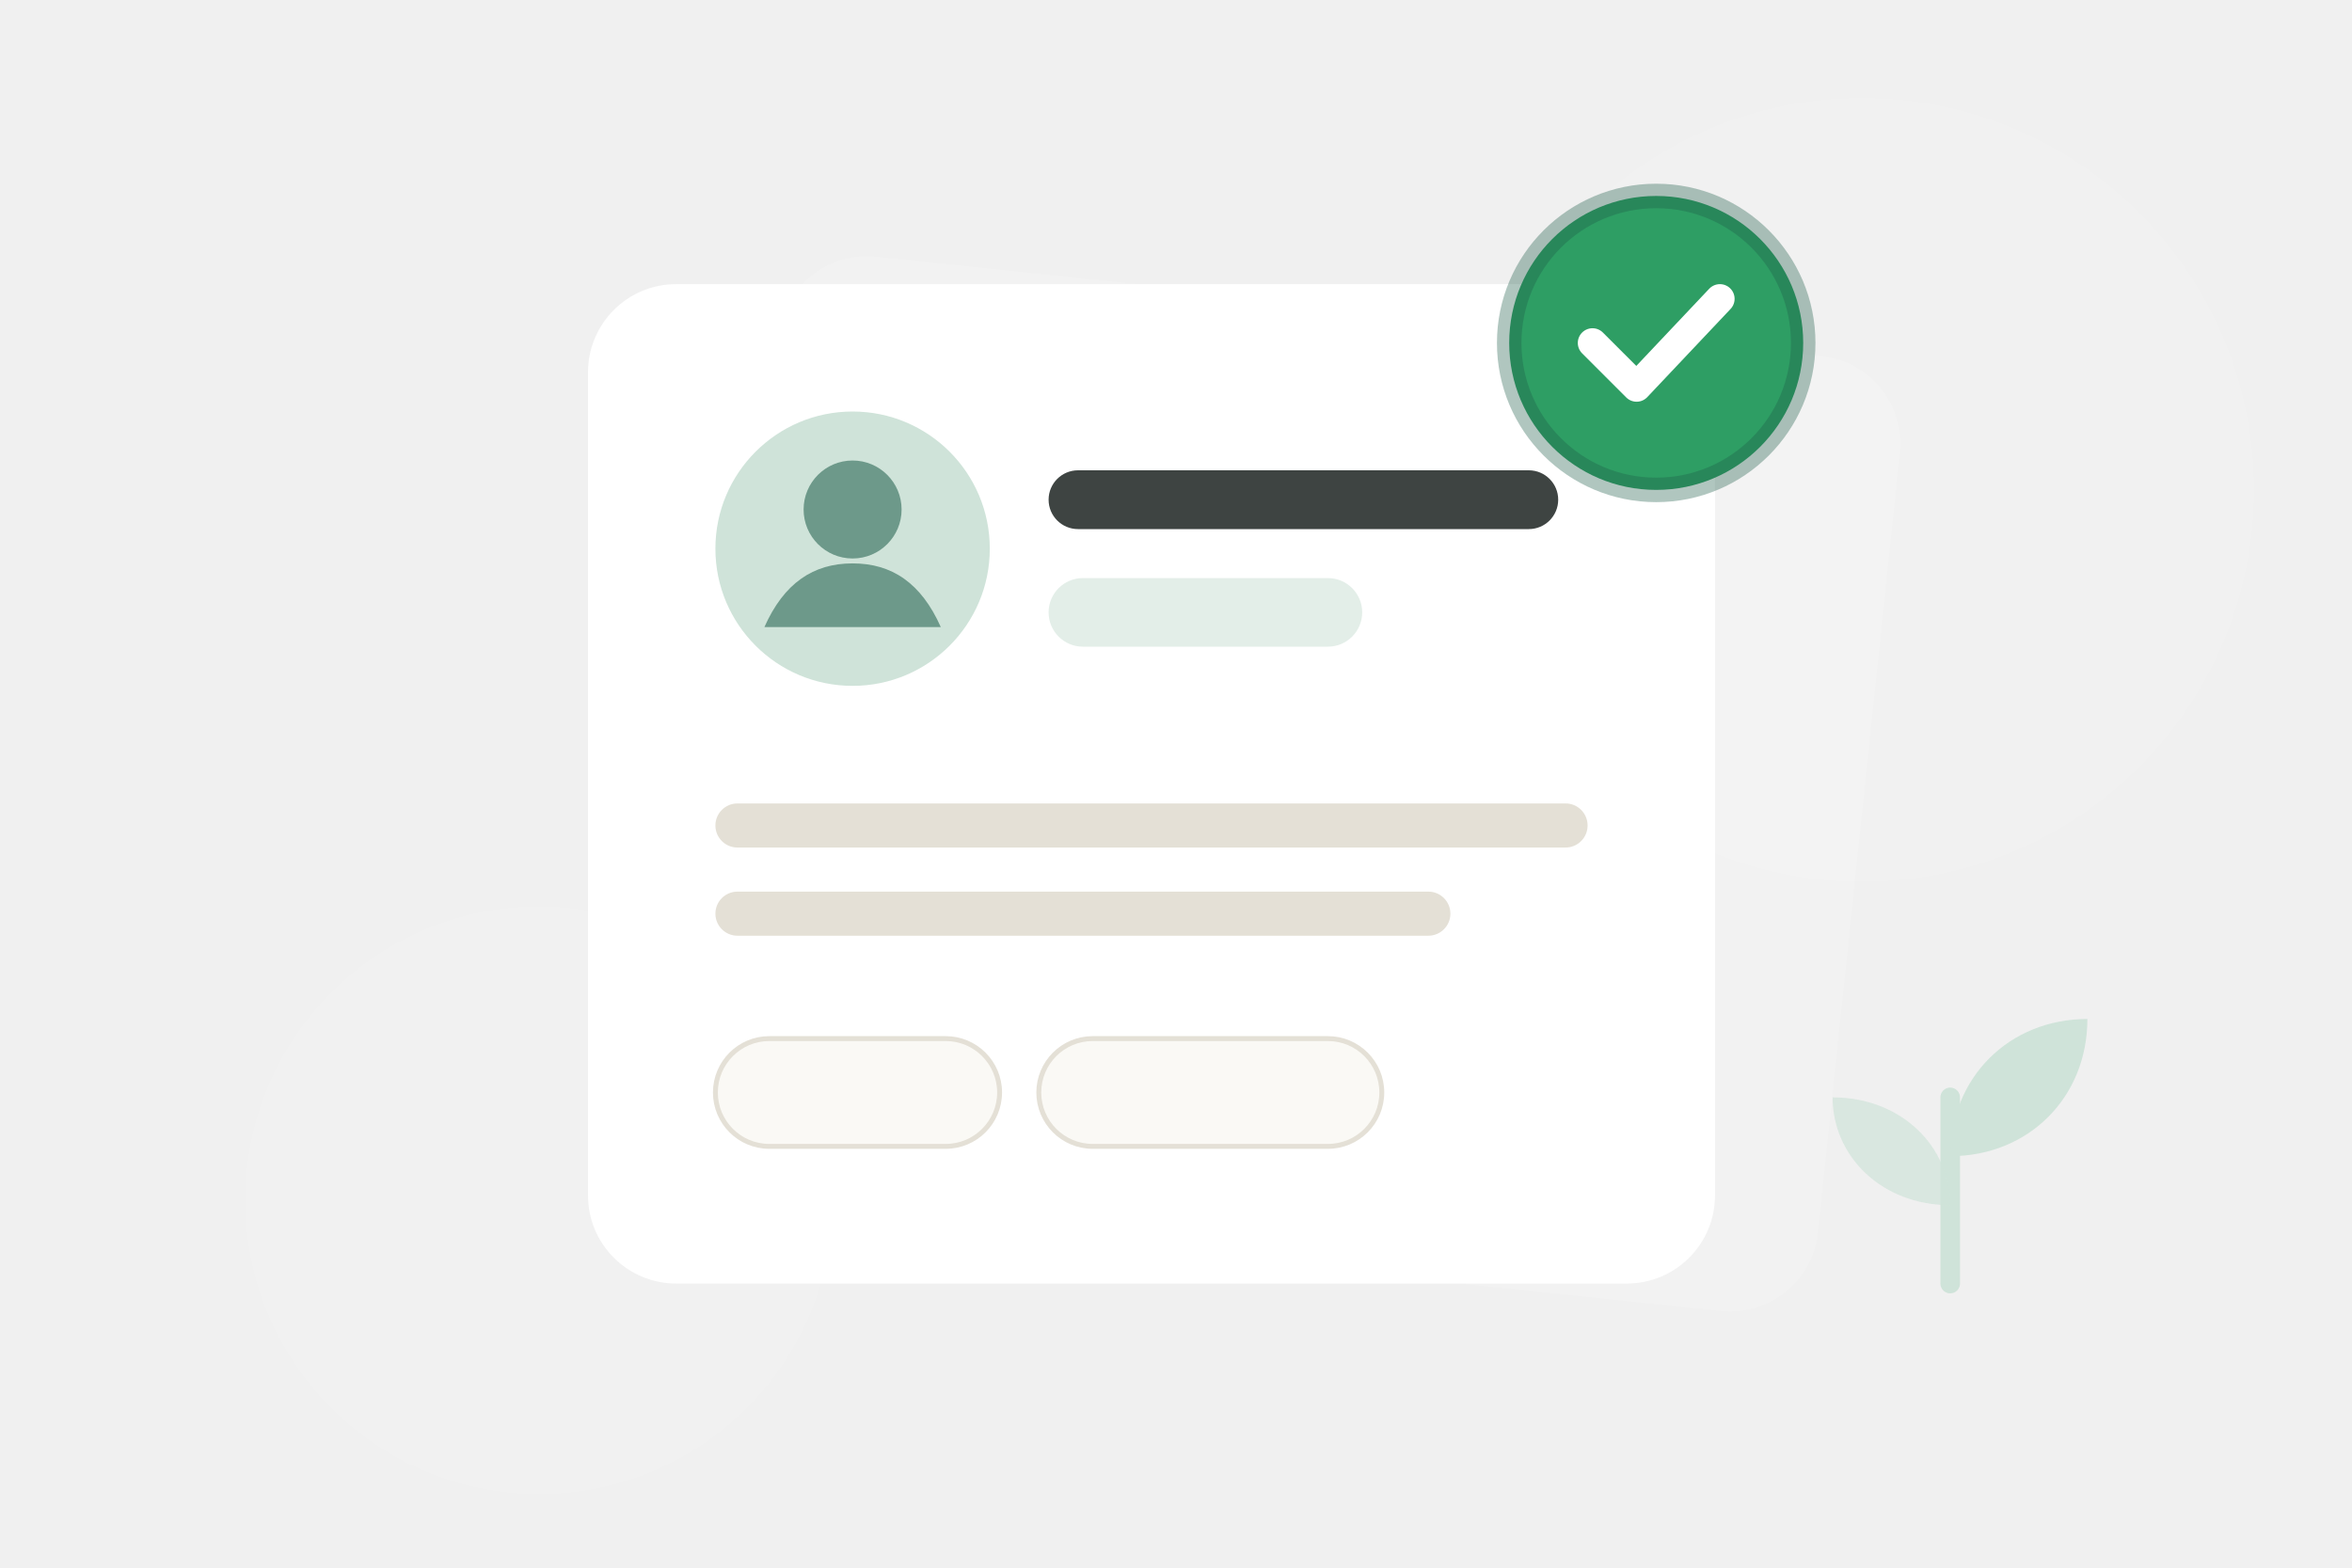
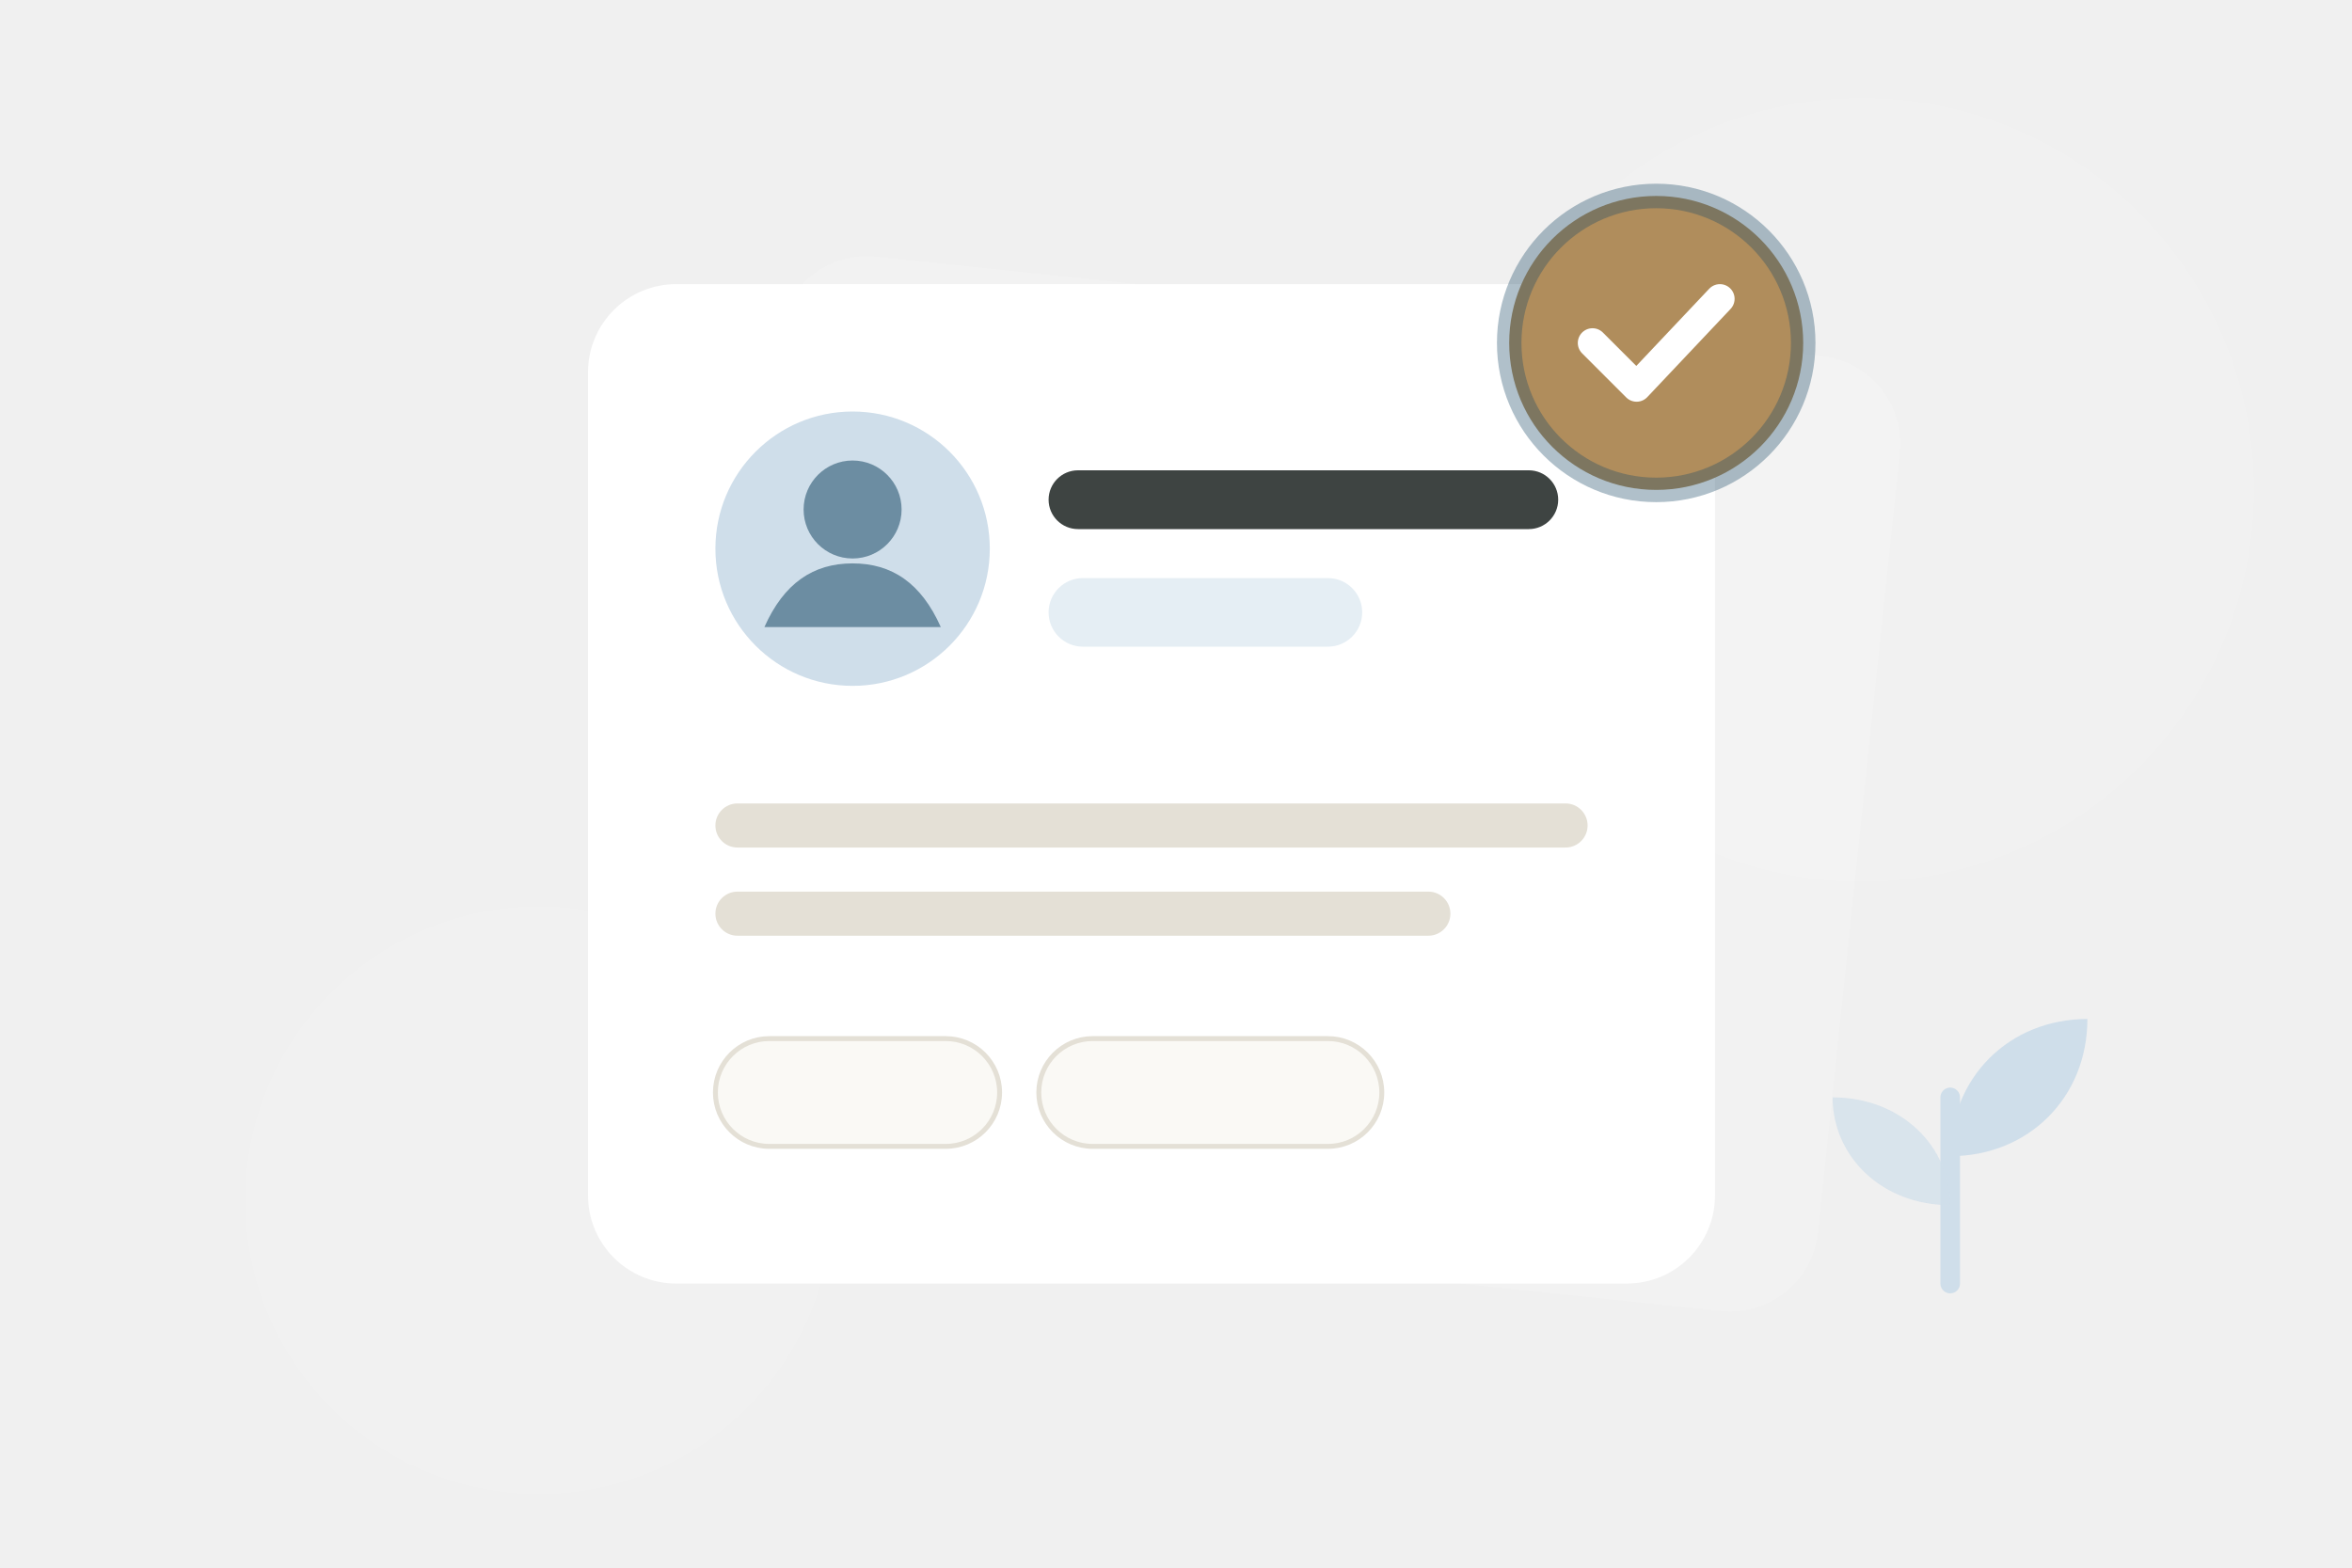
<svg xmlns="http://www.w3.org/2000/svg" viewBox="0 0 480 320" role="img" aria-label="Doğrulanmış uzman profil kartı çizimi">
  <circle cx="380" cy="100" r="80" fill="#ffffff" opacity="0.06" />
  <circle cx="110" cy="245" r="60" fill="#ffffff" opacity="0.05" />
  <rect x="150" y="62" width="230" height="196" rx="18" fill="#ffffff" opacity="0.14" transform="rotate(6 265 160)" />
  <rect x="120" y="58" width="230" height="204" rx="18" fill="#ffffff" />
-   <circle cx="174" cy="112" r="28" fill="#cfe3d9" />
-   <circle cx="174" cy="104" r="10" fill="#1d5c48" opacity="0.55" />
-   <path d="M156 128c4-9 10-13 18-13s14 4 18 13" fill="#1d5c48" opacity="0.55" />
+   <circle cx="174" cy="112" r="28" fill="#cfdeea" />
+   <circle cx="174" cy="104" r="10" fill="#1c4a66" opacity="0.55" />
+   <path d="M156 128c4-9 10-13 18-13s14 4 18 13" fill="#1c4a66" opacity="0.55" />
  <rect x="214" y="96" width="104" height="12" rx="6" fill="#1c2321" opacity="0.85" />
-   <rect x="214" y="118" width="64" height="14" rx="7" fill="#e3eee8" />
+   <rect x="214" y="118" width="64" height="14" rx="7" fill="#e5eef4" />
  <rect x="146" y="164" width="178" height="9" rx="4.5" fill="#e4e0d6" />
  <rect x="146" y="182" width="150" height="9" rx="4.5" fill="#e4e0d6" />
  <rect x="146" y="212" width="58" height="22" rx="11" fill="#faf9f5" stroke="#e4e0d6" />
  <rect x="212" y="212" width="70" height="22" rx="11" fill="#faf9f5" stroke="#e4e0d6" />
-   <circle cx="338" cy="70" r="30" fill="#2e9e64" />
-   <circle cx="338" cy="70" r="30" fill="none" stroke="#1d5c48" stroke-width="5" opacity="0.35" />
+   <circle cx="338" cy="70" r="30" fill="#b08d5c" />
+   <circle cx="338" cy="70" r="30" fill="none" stroke="#1c4a66" stroke-width="5" opacity="0.35" />
  <path d="M325 70l9 9 17-18" fill="none" stroke="#ffffff" stroke-width="6" stroke-linecap="round" stroke-linejoin="round" />
-   <path d="M398 262v-38" stroke="#cfe3d9" stroke-width="4" stroke-linecap="round" />
-   <path d="M398 236c0-16 12-28 28-28 0 16-12 28-28 28z" fill="#cfe3d9" />
-   <path d="M398 246c0-12-10-22-24-22 0 12 10 22 24 22z" fill="#cfe3d9" opacity="0.7" />
+   <path d="M398 262v-38" stroke="#cfdeea" stroke-width="4" stroke-linecap="round" />
+   <path d="M398 236c0-16 12-28 28-28 0 16-12 28-28 28z" fill="#cfdeea" />
+   <path d="M398 246c0-12-10-22-24-22 0 12 10 22 24 22z" fill="#cfdeea" opacity="0.7" />
</svg>
